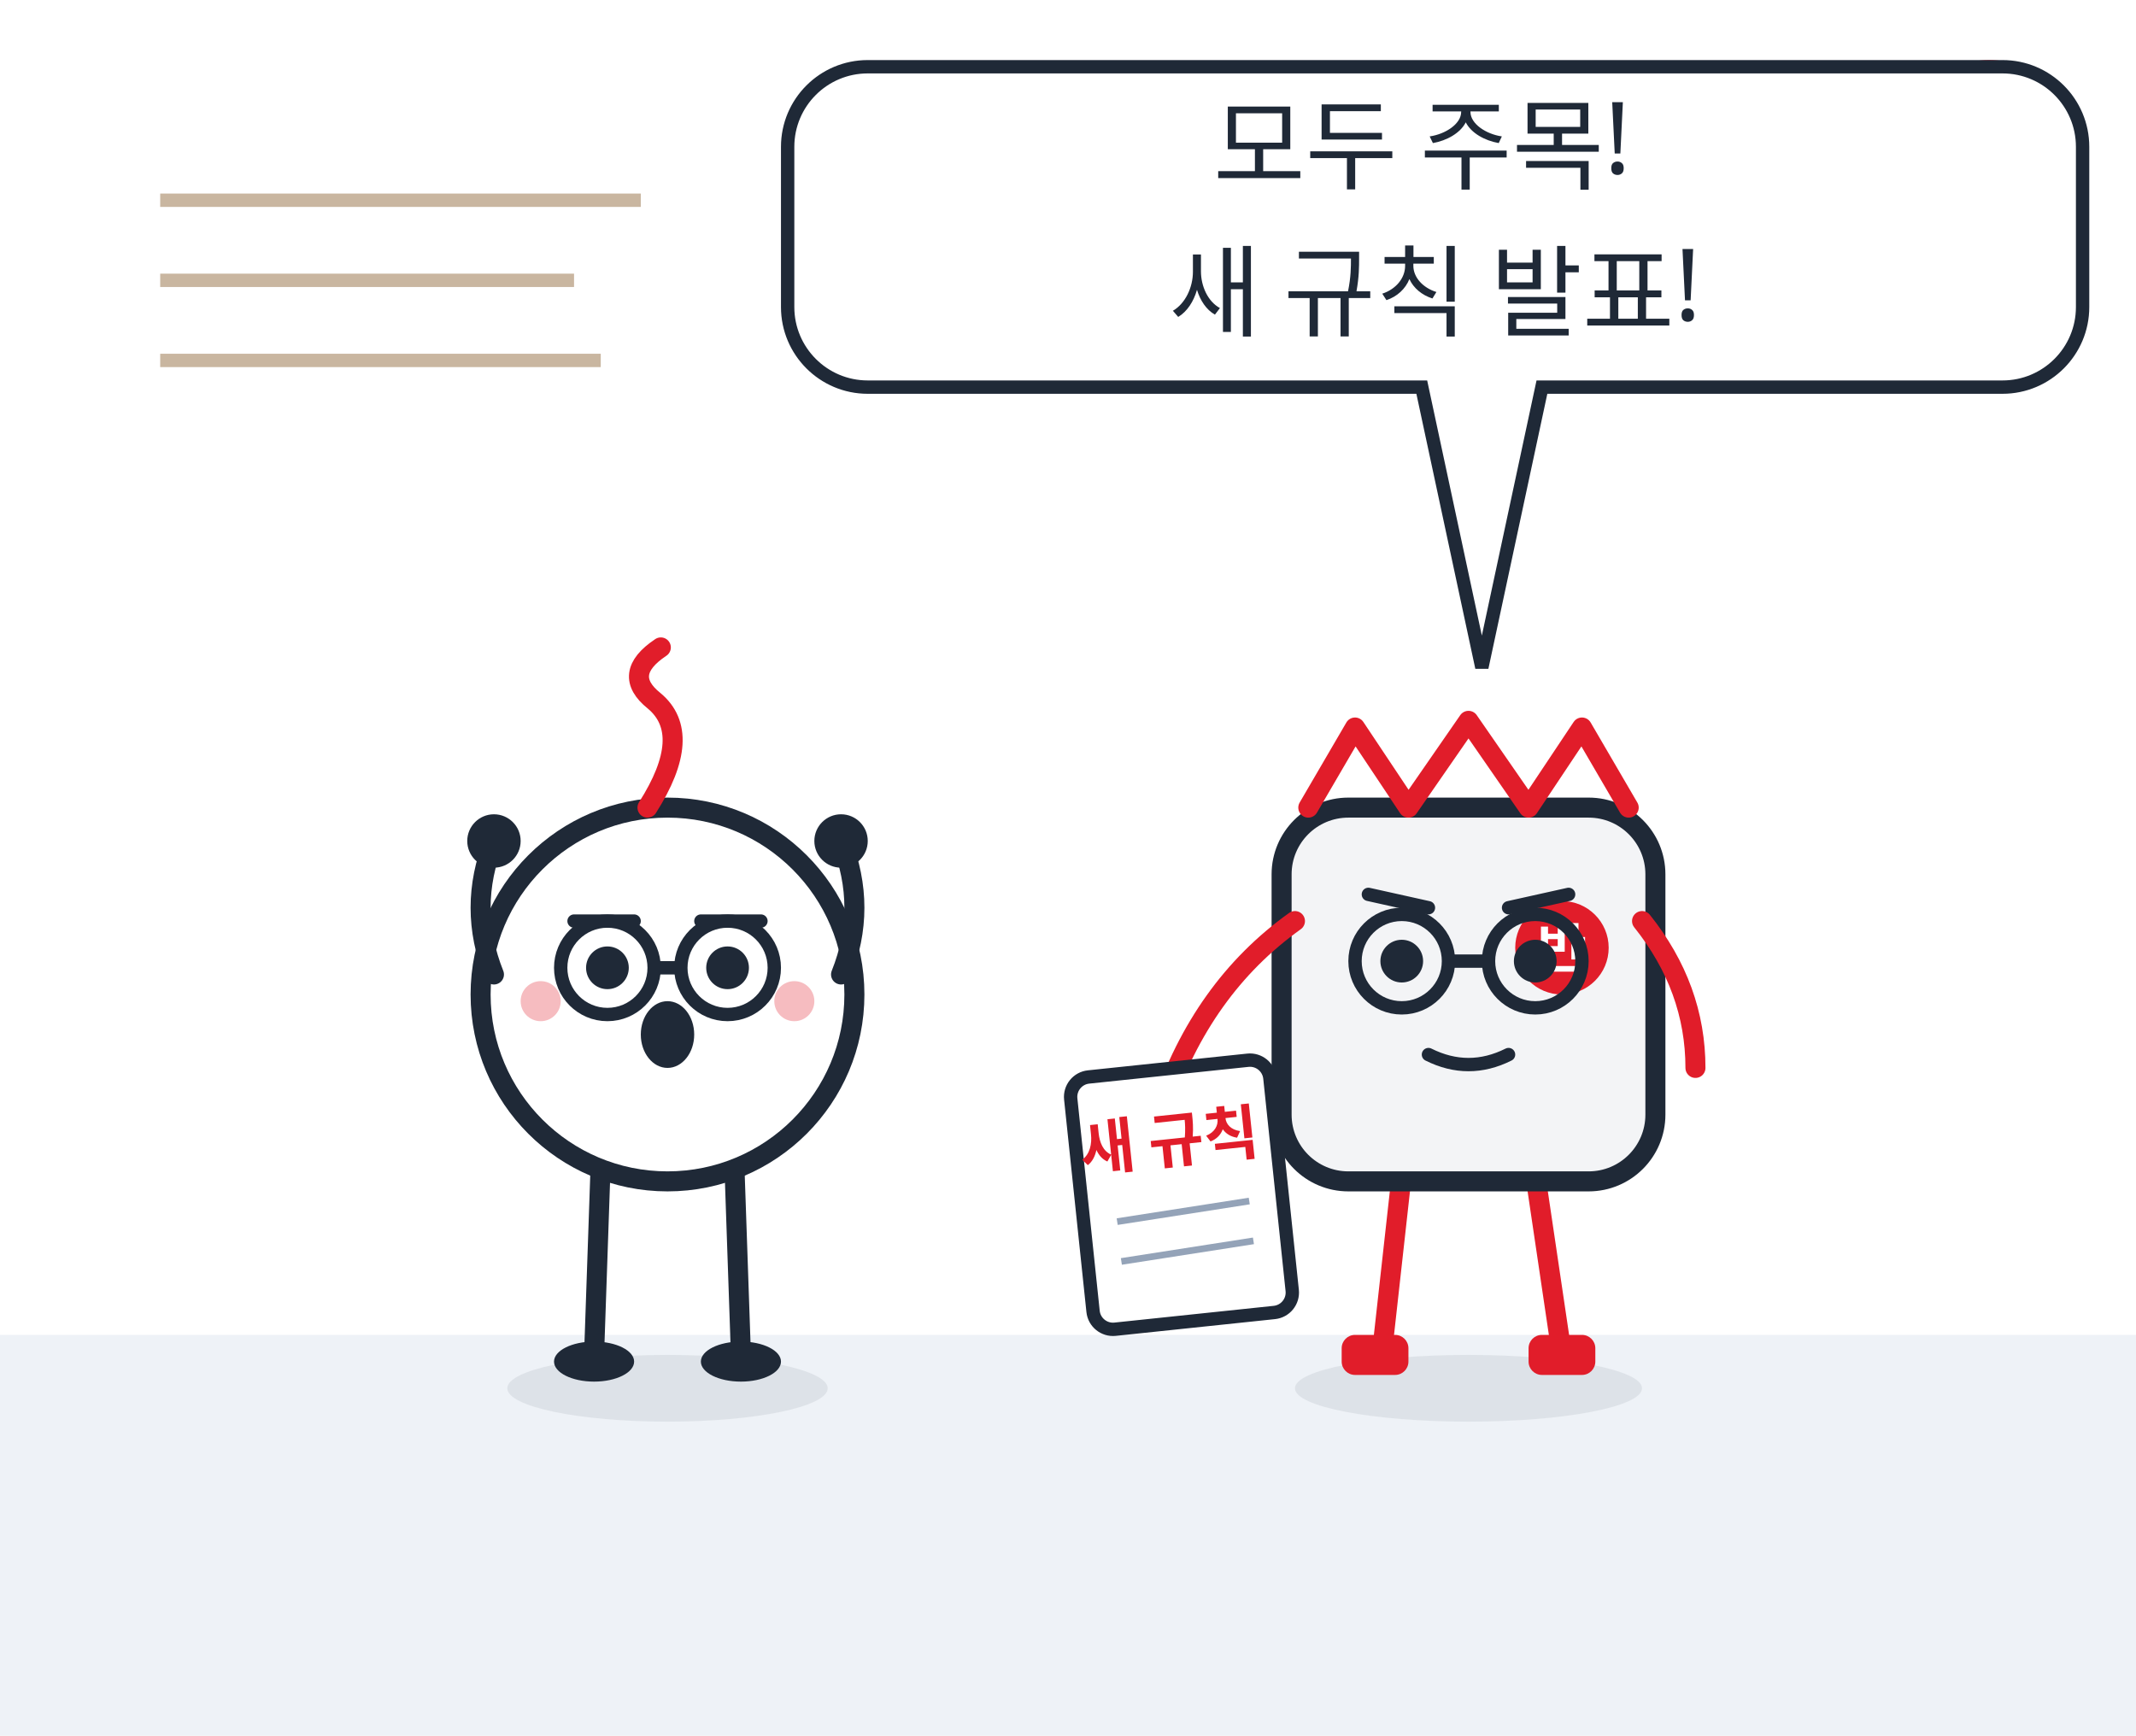
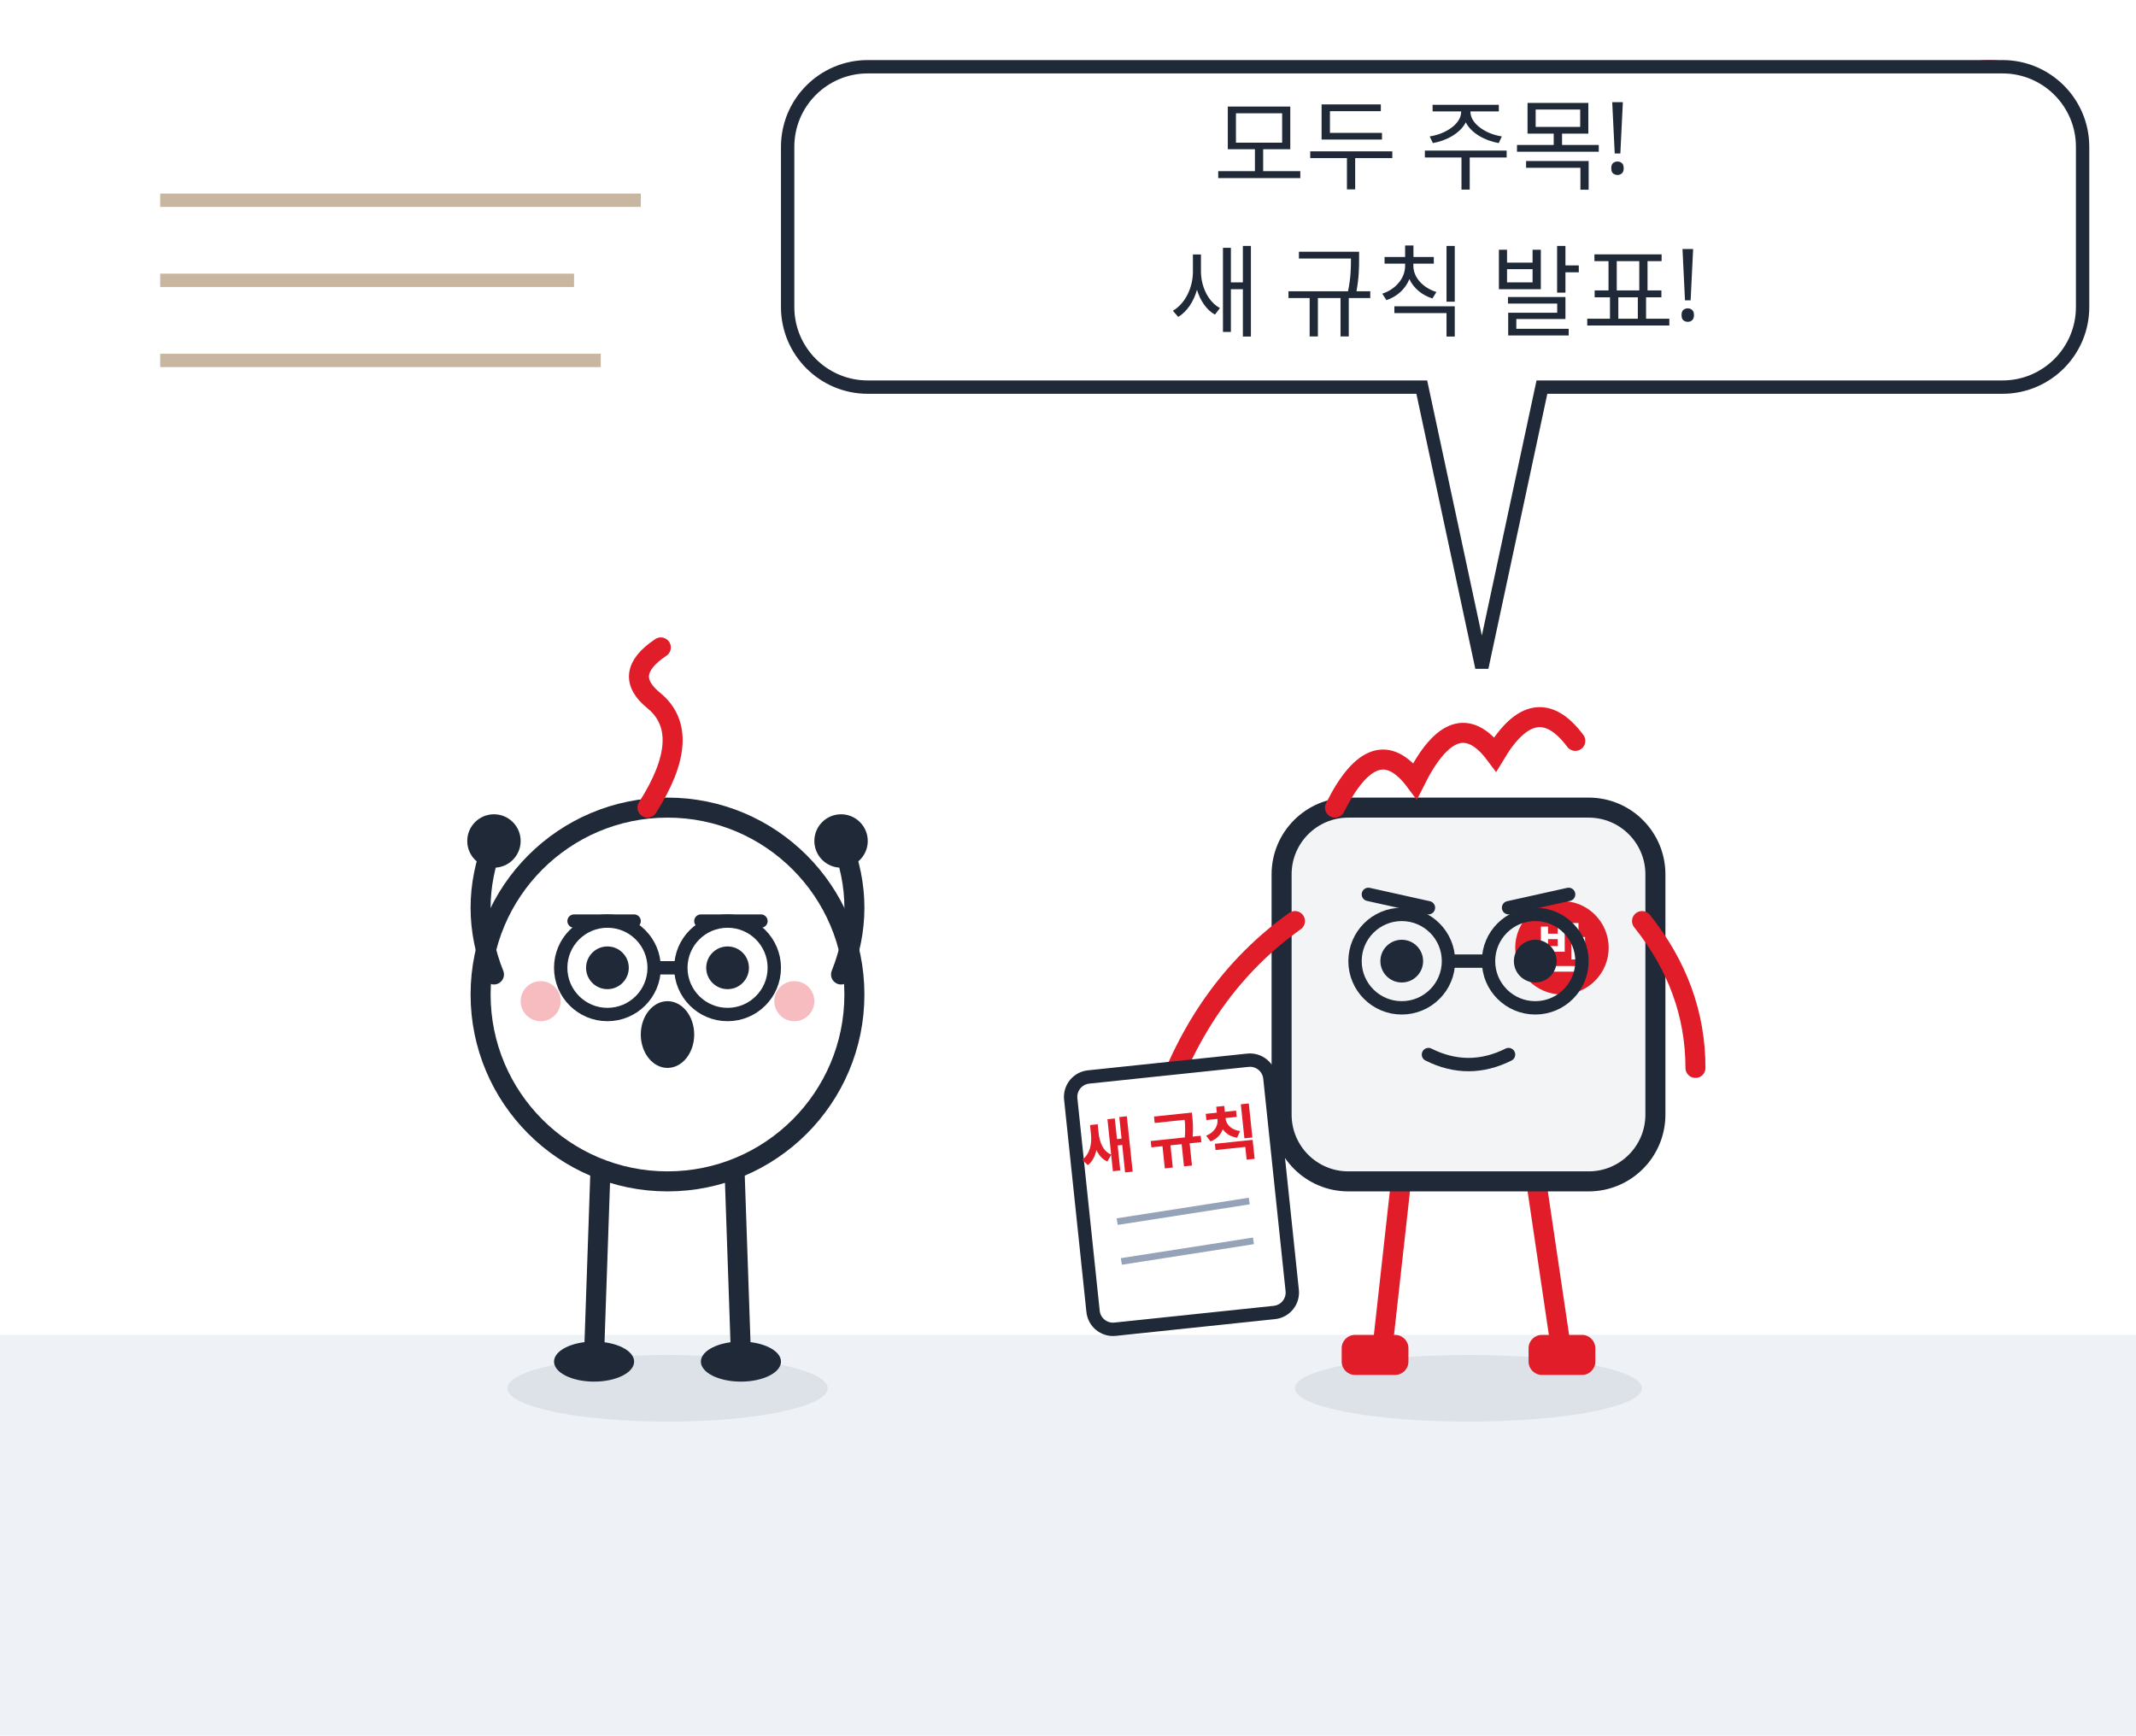
<svg xmlns="http://www.w3.org/2000/svg" viewBox="0 0 320 260" role="img" aria-label="네모가 반장 배지를 달고 새 규칙 종이를 들고 등장하는 장면">
  <rect width="320" height="260" fill="#ffffff" />
  <rect y="200" width="320" height="60" fill="#eef2f7" />
  <line x1="24" y1="30" x2="96" y2="30" stroke="#c9b6a0" stroke-width="2" />
  <line x1="24" y1="42" x2="86" y2="42" stroke="#c9b6a0" stroke-width="2" />
  <line x1="24" y1="54" x2="90" y2="54" stroke="#c9b6a0" stroke-width="2" />
  <circle cx="298" cy="22" r="13" fill="#e11d2a" />
  <text x="298" y="27" text-anchor="middle" font-family="'Pretendard', sans-serif" font-size="14" font-weight="bold" fill="#ffffff">1</text>
  <g transform="translate(100,206)">
    <ellipse cx="0" cy="2" rx="24" ry="5" fill="#1f2937" opacity="0.08" />
    <line x1="-10" y1="-32" x2="-11" y2="-3" stroke="#1f2937" stroke-width="3" stroke-linecap="round" />
    <line x1="10" y1="-32" x2="11" y2="-3" stroke="#1f2937" stroke-width="3" stroke-linecap="round" />
    <ellipse cx="-11" cy="-2" rx="6" ry="3" fill="#1f2937" />
    <ellipse cx="11" cy="-2" rx="6" ry="3" fill="#1f2937" />
    <circle cx="0" cy="-57" r="28" fill="#ffffff" stroke="#1f2937" stroke-width="3" />
    <path d="M -3,-85 Q 4,-96 -2,-101 Q -7,-105 -1,-109" stroke="#e11d2a" stroke-width="3" stroke-linecap="round" fill="none" />
    <path d="M -26,-60 Q -30,-70 -26,-80" stroke="#1f2937" stroke-width="3" stroke-linecap="round" fill="none" />
    <circle cx="-26" cy="-80" r="4" fill="#1f2937" />
    <path d="M 26,-60 Q 30,-70 26,-80" stroke="#1f2937" stroke-width="3" stroke-linecap="round" fill="none" />
    <circle cx="26" cy="-80" r="4" fill="#1f2937" />
    <circle cx="-19" cy="-56" r="3" fill="#e11d2a" opacity="0.3" />
    <circle cx="19" cy="-56" r="3" fill="#e11d2a" opacity="0.3" />
    <g fill="none" stroke="#1f2937" stroke-width="2">
      <circle cx="-9" cy="-61" r="7" />
      <circle cx="9" cy="-61" r="7" />
      <path d="M -2,-61 h4" />
    </g>
    <circle cx="-9" cy="-61" r="3.2" fill="#1f2937" />
    <circle cx="9" cy="-61" r="3.2" fill="#1f2937" />
    <line x1="-14" y1="-68" x2="-5" y2="-68" stroke="#1f2937" stroke-width="2" stroke-linecap="round" />
    <line x1="5" y1="-68" x2="14" y2="-68" stroke="#1f2937" stroke-width="2" stroke-linecap="round" />
    <ellipse cx="0" cy="-51" rx="4" ry="5" fill="#1f2937" />
  </g>
  <g transform="translate(220,206)">
    <ellipse cx="0" cy="2" rx="26" ry="5" fill="#1f2937" opacity="0.08" />
    <line x1="-10" y1="-30" x2="-13" y2="-3" stroke="#e11d2a" stroke-width="3" stroke-linecap="round" />
    <line x1="10" y1="-30" x2="14" y2="-3" stroke="#e11d2a" stroke-width="3" stroke-linecap="round" />
    <rect x="-19" y="-6" width="10" height="6" rx="2" fill="#e11d2a" />
    <rect x="9" y="-6" width="10" height="6" rx="2" fill="#e11d2a" />
    <rect x="-28" y="-85" width="56" height="56" rx="10" fill="#f3f4f6" stroke="#1f2937" stroke-width="3" />
-     <polyline points="-24,-85 -17,-97 -9,-85 0,-98 9,-85 17,-97 24,-85" fill="none" stroke="#e11d2a" stroke-width="3" stroke-linejoin="round" stroke-linecap="round" />
+     <path d="M -20,-85 q6 -12 12 -4 q6 -12 12 -4 q6 -10 12 -2" fill="none" stroke="#e11d2a" stroke-width="3" stroke-linecap="round" />
    <circle cx="14" cy="-64" r="7" fill="#e11d2a" />
    <text x="14" y="-61" text-anchor="middle" font-family="'Pretendard', sans-serif" font-size="8" font-weight="bold" fill="#ffffff">반</text>
    <path d="M -26,-68 Q -40,-58 -46,-40" stroke="#e11d2a" stroke-width="3" stroke-linecap="round" fill="none" />
    <path d="M 26,-68 Q 34,-58 34,-46" stroke="#e11d2a" stroke-width="3" stroke-linecap="round" fill="none" />
    <g fill="none" stroke="#1f2937" stroke-width="2">
      <circle cx="-10" cy="-62" r="7" />
      <circle cx="10" cy="-62" r="7" />
      <path d="M -3,-62 h6" />
    </g>
    <circle cx="-10" cy="-62" r="3.2" fill="#1f2937" />
    <circle cx="10" cy="-62" r="3.2" fill="#1f2937" />
    <line x1="-15" y1="-72" x2="-6" y2="-70" stroke="#1f2937" stroke-width="2" stroke-linecap="round" />
    <line x1="6" y1="-70" x2="15" y2="-72" stroke="#1f2937" stroke-width="2" stroke-linecap="round" />
    <path d="M -6,-48 Q 0,-45 6,-48" stroke="#1f2937" stroke-width="2" stroke-linecap="round" fill="none" />
    <rect x="-58" y="-46" width="30" height="38" rx="3" fill="#ffffff" stroke="#1f2937" stroke-width="2" transform="rotate(-6 -43 -27)" />
    <text x="-44" y="-32" text-anchor="middle" font-family="'Pretendard', sans-serif" font-size="9" font-weight="bold" fill="#e11d2a" transform="rotate(-6 -43 -27)">새 규칙</text>
    <line x1="-53" y1="-24" x2="-33" y2="-25" stroke="#94a3b8" stroke-width="1" transform="rotate(-6 -43 -27)" />
    <line x1="-53" y1="-18" x2="-33" y2="-19" stroke="#94a3b8" stroke-width="1" transform="rotate(-6 -43 -27)" />
  </g>
  <path d="M 130,10 H 300 A12,12 0 0 1 312,22 V 46 A12,12 0 0 1 300,58 H 231 L 222,100 L 213,58 H 130 A12,12 0 0 1 118,46 V 22 A12,12 0 0 1 130,10 Z" fill="#ffffff" stroke="#1f2937" stroke-width="2" />
  <text x="215" y="33" text-anchor="middle" dominant-baseline="middle" font-family="'Pretendard', sans-serif" font-size="15" fill="#1f2937">
    <tspan x="215" dy="-11">모두 주목!</tspan>
    <tspan x="215" dy="22">새 규칙 발표!</tspan>
  </text>
</svg>
